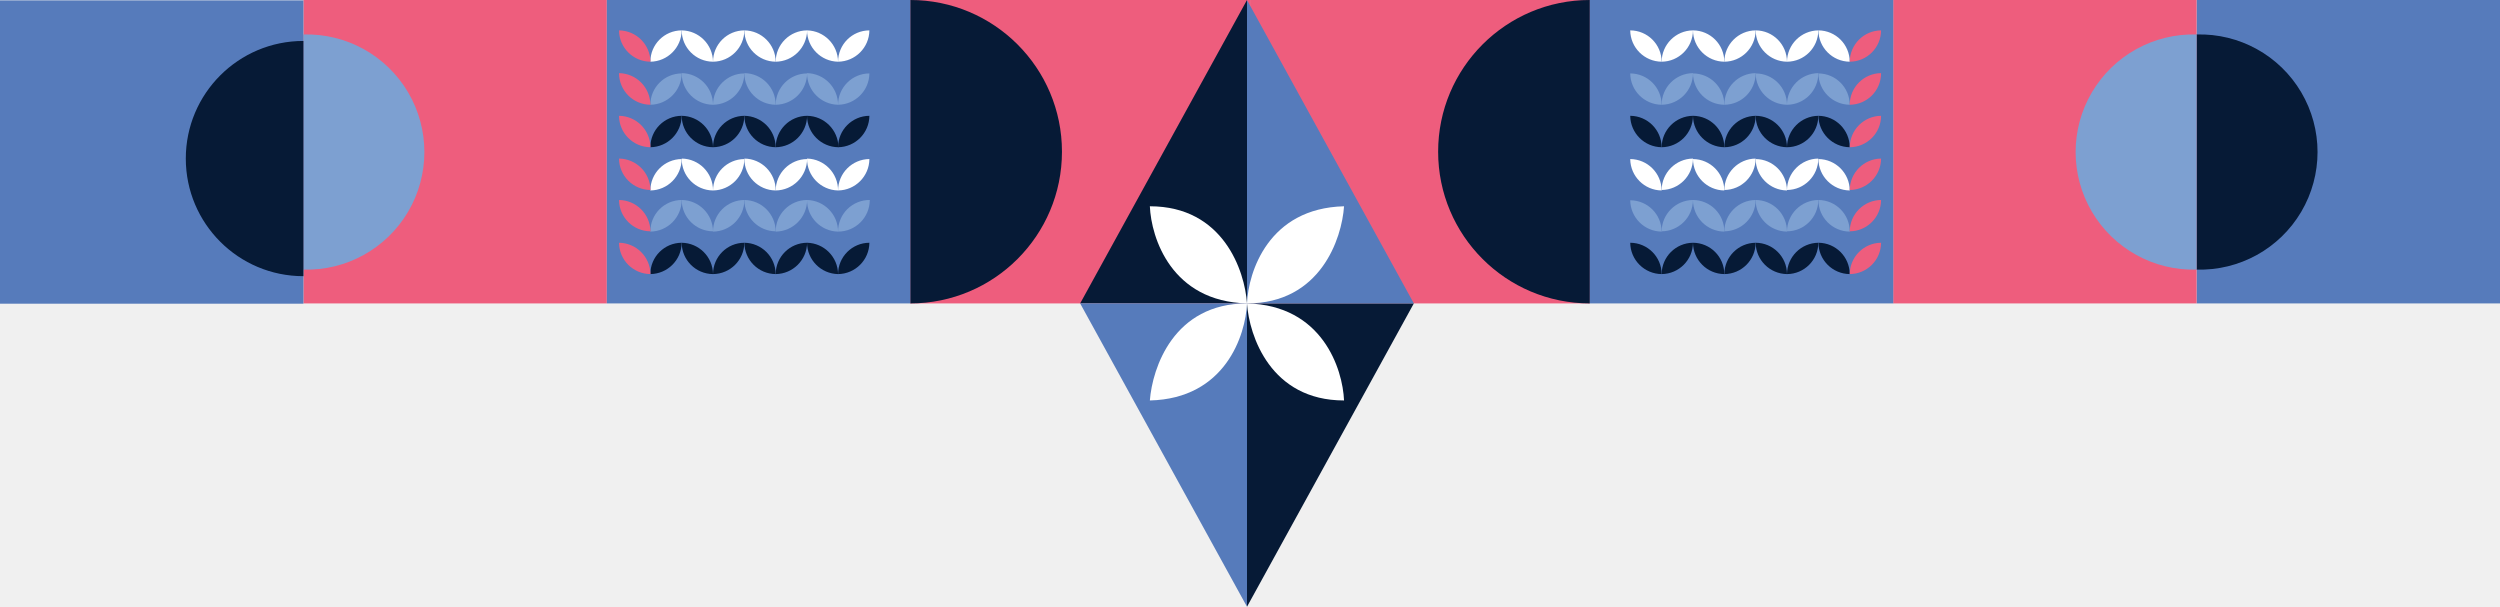
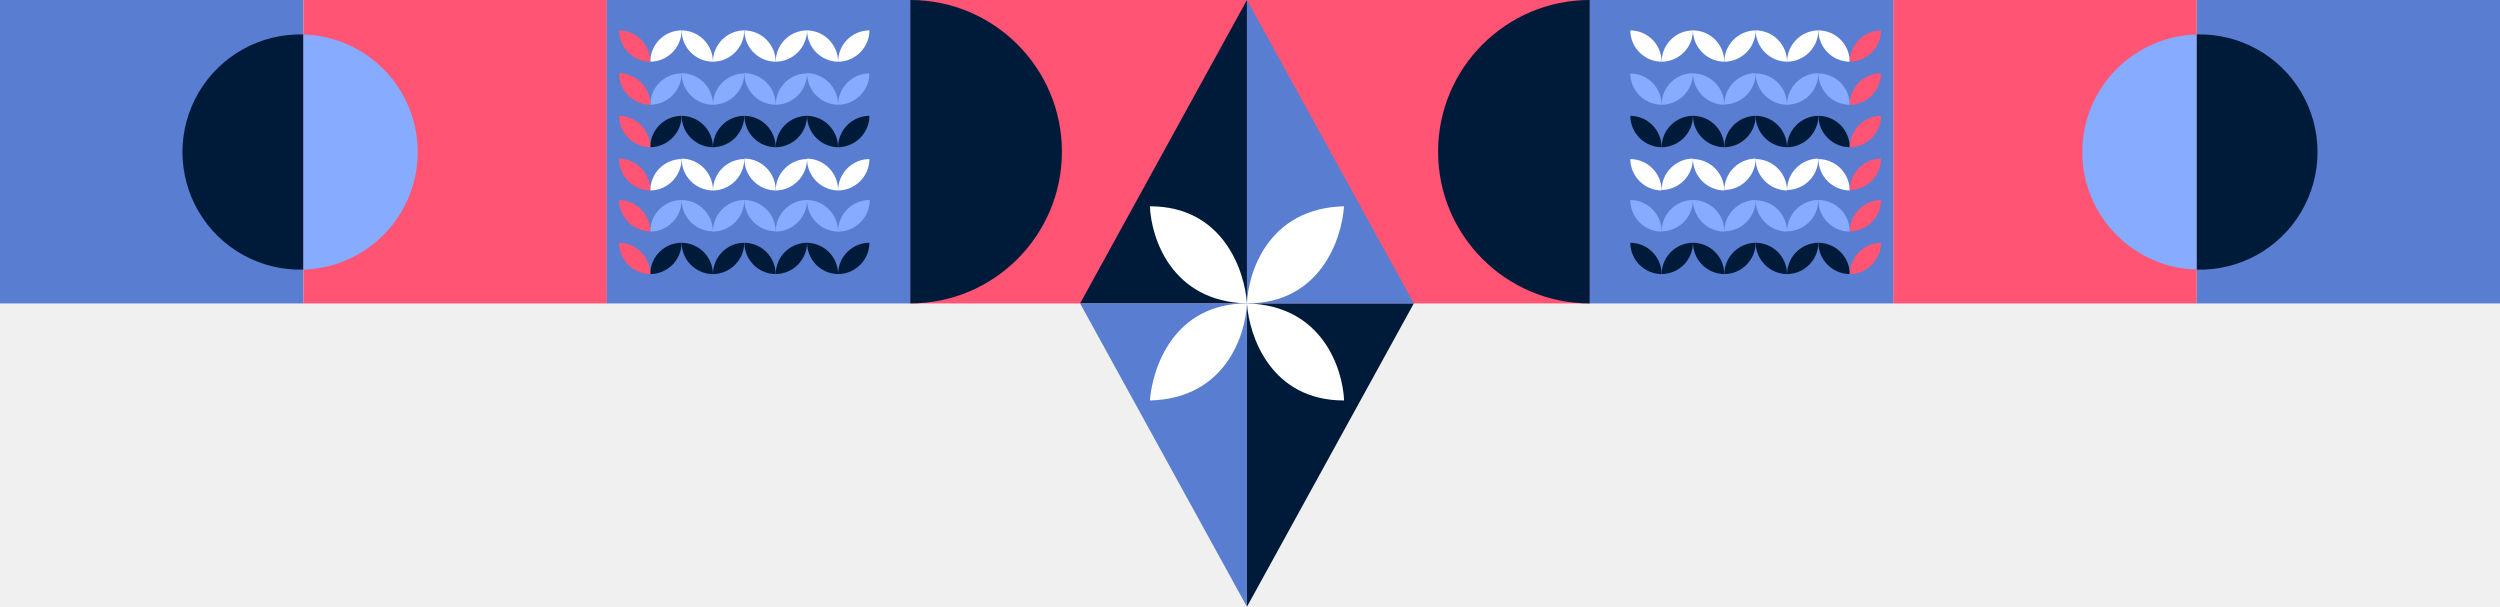
- <svg xmlns="http://www.w3.org/2000/svg" viewBox="0 0 262.51 63.71">
+ <svg xmlns="http://www.w3.org/2000/svg" viewBox="0 0 262.5 63.71">
  <defs>
-     <style>.cls-1{fill:#ee5d7d;}.cls-2{fill:#7da0d1;}.cls-3{fill:#061a36;}.cls-4{fill:#567bbb;}.cls-5{fill:#fff;}</style>
+     <style>.cls-1{fill:#587dd1;}.cls-2{fill:#ff5473;}.cls-3{fill:#001b3a;}.cls-4{fill:#86abff;}.cls-5{fill:#fff;}</style>
  </defs>
  <g id="Laag_2" data-name="Laag 2">
-     <g id="Laag_2-2" data-name="Laag 2">
-       <polyline class="cls-1" points="31.86 0 63.72 0 63.72 31.86 31.86 31.86" />
-       <rect class="cls-1" x="95.58" width="35.68" height="31.86" />
-       <path class="cls-2" d="M31.86,3.62a12.35,12.35,0,1,1,0,24.69" />
-       <path class="cls-3" d="M95.58,0a15.93,15.93,0,1,1,0,31.86Z" />
-       <rect class="cls-4" x="63.72" width="31.86" height="31.86" />
-       <path class="cls-5" d="M68.29,6.48a3.3,3.3,0,0,1,3.29-3.29A3.33,3.33,0,0,1,68.29,6.48Z" />
-       <path class="cls-2" d="M68.29,11a3.3,3.3,0,0,1,3.29-3.29A3.33,3.33,0,0,1,68.29,11Z" />
-       <path class="cls-3" d="M68.29,15.46a3.31,3.31,0,0,1,3.29-3.3A3.33,3.33,0,0,1,68.29,15.46Z" />
-       <path class="cls-5" d="M68.29,20a3.32,3.32,0,0,1,3.29-3.3A3.33,3.33,0,0,1,68.29,20Z" />
-       <path class="cls-2" d="M68.29,24.32A3.3,3.3,0,0,1,71.58,21,3.33,3.33,0,0,1,68.29,24.32Z" />
-       <path class="cls-3" d="M68.29,28.78a3.3,3.3,0,0,1,3.29-3.29A3.33,3.33,0,0,1,68.29,28.78Z" />
-       <path class="cls-5" d="M74.87,6.48a3.3,3.3,0,0,1,3.29-3.29A3.32,3.32,0,0,1,74.87,6.48Z" />
-       <path class="cls-2" d="M74.87,11a3.3,3.3,0,0,1,3.29-3.29A3.32,3.32,0,0,1,74.87,11Z" />
-       <path class="cls-3" d="M74.87,15.46a3.31,3.31,0,0,1,3.29-3.3A3.33,3.33,0,0,1,74.87,15.46Z" />
-       <path class="cls-5" d="M74.87,20a3.32,3.32,0,0,1,3.29-3.3A3.33,3.33,0,0,1,74.87,20Z" />
-       <path class="cls-2" d="M74.87,24.32A3.3,3.3,0,0,1,78.16,21,3.32,3.32,0,0,1,74.87,24.32Z" />
-       <path class="cls-3" d="M74.87,28.78a3.3,3.3,0,0,1,3.29-3.29A3.32,3.32,0,0,1,74.87,28.78Z" />
-       <path class="cls-5" d="M81.45,6.48a3.31,3.31,0,0,1,3.3-3.29A3.34,3.34,0,0,1,81.45,6.48Z" />
-       <path class="cls-5" d="M88,6.48a3.3,3.3,0,0,1,3.29-3.29A3.33,3.33,0,0,1,88,6.48Z" />
-       <path class="cls-2" d="M81.45,11a3.31,3.31,0,0,1,3.3-3.29A3.34,3.34,0,0,1,81.45,11Z" />
-       <path class="cls-2" d="M88,11a3.3,3.3,0,0,1,3.29-3.29A3.33,3.33,0,0,1,88,11Z" />
-       <path class="cls-3" d="M81.45,15.46a3.32,3.32,0,0,1,3.3-3.3A3.34,3.34,0,0,1,81.45,15.46Z" />
+     <g id="Laag_1-2" data-name="Laag 1">
+       <rect class="cls-1" width="31.86" height="31.86" />
+       <rect class="cls-2" x="31.86" width="31.86" height="31.86" />
+       <rect class="cls-2" x="95.57" width="35.68" height="31.86" />
+       <path class="cls-3" d="M31.86,28.31a12.35,12.35,0,1,1,0-24.69Z" />
+       <path class="cls-4" d="M31.86,3.62a12.35,12.35,0,0,1,0,24.69Z" />
+       <path class="cls-3" d="M95.57,0a15.93,15.93,0,1,1,0,31.86Z" />
+       <rect class="cls-1" x="63.71" width="31.86" height="31.86" />
+       <path class="cls-5" d="M68.28,6.48a3.3,3.3,0,0,1,3.29-3.29A3.32,3.32,0,0,1,68.28,6.48Z" />
+       <path class="cls-4" d="M68.28,11a3.3,3.3,0,0,1,3.29-3.29A3.32,3.32,0,0,1,68.28,11Z" />
+       <path class="cls-3" d="M68.28,15.46a3.31,3.31,0,0,1,3.29-3.3A3.33,3.33,0,0,1,68.28,15.46Z" />
+       <path class="cls-5" d="M68.28,20a3.32,3.32,0,0,1,3.29-3.3A3.33,3.33,0,0,1,68.28,20Z" />
+       <path class="cls-4" d="M68.28,24.32A3.3,3.3,0,0,1,71.57,21,3.32,3.32,0,0,1,68.28,24.32Z" />
+       <path class="cls-3" d="M68.28,28.78a3.3,3.3,0,0,1,3.29-3.29A3.32,3.32,0,0,1,68.28,28.78Z" />
+       <path class="cls-5" d="M74.86,6.48a3.31,3.31,0,0,1,3.29-3.29A3.32,3.32,0,0,1,74.86,6.48Z" />
+       <path class="cls-4" d="M74.86,11a3.31,3.31,0,0,1,3.29-3.29A3.32,3.32,0,0,1,74.86,11Z" />
+       <path class="cls-3" d="M74.86,15.46a3.32,3.32,0,0,1,3.29-3.3A3.33,3.33,0,0,1,74.86,15.46Z" />
+       <path class="cls-5" d="M74.86,20a3.32,3.32,0,0,1,3.29-3.3A3.33,3.33,0,0,1,74.86,20Z" />
+       <path class="cls-4" d="M74.86,24.32A3.31,3.31,0,0,1,78.15,21,3.32,3.32,0,0,1,74.86,24.32Z" />
+       <path class="cls-3" d="M74.86,28.78a3.31,3.31,0,0,1,3.29-3.29A3.32,3.32,0,0,1,74.86,28.78Z" />
+       <path class="cls-5" d="M81.45,6.48a3.3,3.3,0,0,1,3.29-3.29A3.33,3.33,0,0,1,81.45,6.48Z" />
+       <path class="cls-5" d="M88,6.48a3.3,3.3,0,0,1,3.29-3.29A3.32,3.32,0,0,1,88,6.48Z" />
+       <path class="cls-4" d="M81.45,11a3.3,3.3,0,0,1,3.29-3.29A3.33,3.33,0,0,1,81.45,11Z" />
+       <path class="cls-4" d="M88,11a3.3,3.3,0,0,1,3.29-3.29A3.32,3.32,0,0,1,88,11Z" />
+       <path class="cls-3" d="M81.45,15.46a3.31,3.31,0,0,1,3.29-3.3A3.33,3.33,0,0,1,81.45,15.46Z" />
      <path class="cls-3" d="M88,15.46a3.31,3.31,0,0,1,3.29-3.3A3.33,3.33,0,0,1,88,15.46Z" />
-       <path class="cls-5" d="M81.45,20a3.33,3.33,0,0,1,3.3-3.3A3.34,3.34,0,0,1,81.45,20Z" />
-       <path class="cls-2" d="M81.45,24.32A3.31,3.31,0,0,1,84.75,21,3.34,3.34,0,0,1,81.45,24.32Z" />
-       <path class="cls-3" d="M81.45,28.78a3.31,3.31,0,0,1,3.3-3.29A3.34,3.34,0,0,1,81.45,28.78Z" />
+       <path class="cls-5" d="M81.45,20a3.32,3.32,0,0,1,3.29-3.3A3.33,3.33,0,0,1,81.45,20Z" />
+       <path class="cls-4" d="M81.45,24.32A3.3,3.3,0,0,1,84.74,21,3.33,3.33,0,0,1,81.45,24.32Z" />
+       <path class="cls-3" d="M81.45,28.78a3.3,3.3,0,0,1,3.29-3.29A3.33,3.33,0,0,1,81.45,28.78Z" />
      <path class="cls-5" d="M88,20a3.32,3.32,0,0,1,3.29-3.3A3.33,3.33,0,0,1,88,20Z" />
-       <path class="cls-2" d="M88,24.32A3.3,3.3,0,0,1,91.33,21,3.33,3.33,0,0,1,88,24.32Z" />
-       <path class="cls-3" d="M88,28.78a3.3,3.3,0,0,1,3.29-3.29A3.33,3.33,0,0,1,88,28.78Z" />
-       <path class="cls-1" d="M65,3.19a3.32,3.32,0,0,0,3.3,3.29A3.34,3.34,0,0,0,65,3.19Z" />
-       <path class="cls-1" d="M65,7.68A3.32,3.32,0,0,0,68.29,11,3.34,3.34,0,0,0,65,7.68Z" />
-       <path class="cls-1" d="M65,12.16a3.32,3.32,0,0,0,3.3,3.3A3.34,3.34,0,0,0,65,12.16Z" />
-       <path class="cls-1" d="M65,16.65a3.33,3.33,0,0,0,3.3,3.3A3.34,3.34,0,0,0,65,16.65Z" />
-       <path class="cls-1" d="M65,21a3.32,3.32,0,0,0,3.3,3.29A3.34,3.34,0,0,0,65,21Z" />
-       <path class="cls-1" d="M65,25.49a3.32,3.32,0,0,0,3.3,3.29A3.34,3.34,0,0,0,65,25.49Z" />
-       <path class="cls-5" d="M71.58,3.19a3.31,3.31,0,0,0,3.29,3.29A3.33,3.33,0,0,0,71.58,3.19Z" />
-       <path class="cls-2" d="M71.58,7.68A3.31,3.31,0,0,0,74.87,11,3.33,3.33,0,0,0,71.58,7.68Z" />
-       <path class="cls-3" d="M71.58,12.16a3.31,3.31,0,0,0,3.29,3.3A3.33,3.33,0,0,0,71.58,12.16Z" />
-       <path class="cls-5" d="M71.58,16.65A3.32,3.32,0,0,0,74.87,20,3.33,3.33,0,0,0,71.58,16.65Z" />
-       <path class="cls-2" d="M71.58,21a3.31,3.31,0,0,0,3.29,3.29A3.33,3.33,0,0,0,71.58,21Z" />
-       <path class="cls-3" d="M71.58,25.49a3.31,3.31,0,0,0,3.29,3.29A3.33,3.33,0,0,0,71.58,25.49Z" />
-       <path class="cls-5" d="M78.16,3.19a3.32,3.32,0,0,0,3.29,3.29A3.32,3.32,0,0,0,78.16,3.19Z" />
-       <path class="cls-5" d="M84.74,3.19A3.32,3.32,0,0,0,88,6.48,3.33,3.33,0,0,0,84.74,3.19Z" />
-       <path class="cls-2" d="M78.16,7.68A3.32,3.32,0,0,0,81.45,11,3.32,3.32,0,0,0,78.16,7.68Z" />
-       <path class="cls-2" d="M84.74,7.68A3.32,3.32,0,0,0,88,11,3.33,3.33,0,0,0,84.74,7.68Z" />
+       <path class="cls-4" d="M88,24.32A3.3,3.3,0,0,1,91.32,21,3.32,3.32,0,0,1,88,24.32Z" />
+       <path class="cls-3" d="M88,28.78a3.3,3.3,0,0,1,3.29-3.29A3.32,3.32,0,0,1,88,28.78Z" />
+       <path class="cls-2" d="M65,3.19a3.31,3.31,0,0,0,3.29,3.29A3.33,3.33,0,0,0,65,3.19Z" />
+       <path class="cls-2" d="M65,7.68A3.31,3.31,0,0,0,68.28,11,3.33,3.33,0,0,0,65,7.68Z" />
+       <path class="cls-2" d="M65,12.16a3.32,3.32,0,0,0,3.29,3.3A3.33,3.33,0,0,0,65,12.16Z" />
+       <path class="cls-2" d="M65,16.65A3.32,3.32,0,0,0,68.28,20,3.33,3.33,0,0,0,65,16.65Z" />
+       <path class="cls-2" d="M65,21a3.31,3.31,0,0,0,3.29,3.29A3.33,3.33,0,0,0,65,21Z" />
+       <path class="cls-2" d="M65,25.49a3.31,3.31,0,0,0,3.29,3.29A3.33,3.33,0,0,0,65,25.49Z" />
+       <path class="cls-5" d="M71.57,3.19a3.31,3.31,0,0,0,3.29,3.29A3.32,3.32,0,0,0,71.57,3.19Z" />
+       <path class="cls-4" d="M71.57,7.68A3.31,3.31,0,0,0,74.86,11,3.32,3.32,0,0,0,71.57,7.68Z" />
+       <path class="cls-3" d="M71.57,12.16a3.32,3.32,0,0,0,3.29,3.3A3.33,3.33,0,0,0,71.57,12.16Z" />
+       <path class="cls-5" d="M71.57,16.65A3.32,3.32,0,0,0,74.86,20,3.33,3.33,0,0,0,71.57,16.65Z" />
+       <path class="cls-4" d="M71.57,21a3.31,3.31,0,0,0,3.29,3.29A3.32,3.32,0,0,0,71.57,21Z" />
+       <path class="cls-3" d="M71.57,25.49a3.31,3.31,0,0,0,3.29,3.29A3.32,3.32,0,0,0,71.57,25.49Z" />
+       <path class="cls-5" d="M78.16,3.19a3.31,3.31,0,0,0,3.29,3.29A3.33,3.33,0,0,0,78.16,3.19Z" />
+       <path class="cls-5" d="M84.74,3.19A3.31,3.31,0,0,0,88,6.48,3.32,3.32,0,0,0,84.74,3.19Z" />
+       <path class="cls-4" d="M78.16,7.68A3.31,3.31,0,0,0,81.45,11,3.33,3.33,0,0,0,78.16,7.68Z" />
+       <path class="cls-4" d="M84.74,7.68A3.31,3.31,0,0,0,88,11,3.32,3.32,0,0,0,84.74,7.68Z" />
      <path class="cls-3" d="M78.16,12.16a3.32,3.32,0,0,0,3.29,3.3A3.33,3.33,0,0,0,78.16,12.16Z" />
-       <path class="cls-3" d="M84.74,12.16a3.32,3.32,0,0,0,3.3,3.3A3.34,3.34,0,0,0,84.74,12.16Z" />
+       <path class="cls-3" d="M84.74,12.16A3.32,3.32,0,0,0,88,15.46,3.33,3.33,0,0,0,84.74,12.16Z" />
      <path class="cls-5" d="M78.16,16.65A3.32,3.32,0,0,0,81.45,20,3.33,3.33,0,0,0,78.16,16.65Z" />
-       <path class="cls-2" d="M78.16,21a3.32,3.32,0,0,0,3.29,3.29A3.32,3.32,0,0,0,78.16,21Z" />
-       <path class="cls-3" d="M78.16,25.49a3.32,3.32,0,0,0,3.29,3.29A3.32,3.32,0,0,0,78.16,25.49Z" />
-       <path class="cls-5" d="M84.74,16.65A3.33,3.33,0,0,0,88,20,3.34,3.34,0,0,0,84.74,16.65Z" />
-       <path class="cls-2" d="M84.74,21A3.32,3.32,0,0,0,88,24.32,3.33,3.33,0,0,0,84.74,21Z" />
-       <path class="cls-3" d="M84.74,25.49A3.32,3.32,0,0,0,88,28.78,3.33,3.33,0,0,0,84.74,25.49Z" />
-       <rect class="cls-4" x="230.65" width="31.86" height="31.86" />
-       <rect class="cls-1" x="198.79" width="31.86" height="31.86" />
-       <rect class="cls-1" x="131.26" width="35.68" height="31.86" />
-       <path class="cls-3" d="M230.65,28.31a12.35,12.35,0,1,0,0-24.69Z" />
-       <path class="cls-2" d="M230.65,3.62a12.35,12.35,0,1,0,0,24.69Z" />
-       <path class="cls-3" d="M166.94,0a15.93,15.93,0,0,0,0,31.86Z" />
-       <rect class="cls-4" x="166.94" width="31.86" height="31.86" />
-       <path class="cls-5" d="M194.23,6.48a3.31,3.31,0,0,0-3.29-3.29A3.32,3.32,0,0,0,194.23,6.48Z" />
-       <path class="cls-2" d="M194.23,11a3.31,3.31,0,0,0-3.29-3.29A3.32,3.32,0,0,0,194.23,11Z" />
-       <path class="cls-3" d="M194.23,15.46a3.32,3.32,0,0,0-3.29-3.3A3.33,3.33,0,0,0,194.23,15.46Z" />
-       <path class="cls-5" d="M194.23,20a3.32,3.32,0,0,0-3.29-3.3A3.33,3.33,0,0,0,194.23,20Z" />
-       <path class="cls-2" d="M194.23,24.32A3.31,3.31,0,0,0,190.94,21,3.32,3.32,0,0,0,194.23,24.32Z" />
-       <path class="cls-3" d="M194.23,28.78a3.31,3.31,0,0,0-3.29-3.29A3.32,3.32,0,0,0,194.23,28.78Z" />
-       <path class="cls-5" d="M187.64,6.48a3.3,3.3,0,0,0-3.29-3.29A3.33,3.33,0,0,0,187.64,6.48Z" />
-       <path class="cls-2" d="M187.64,11a3.3,3.3,0,0,0-3.29-3.29A3.33,3.33,0,0,0,187.64,11Z" />
-       <path class="cls-3" d="M187.64,15.46a3.31,3.31,0,0,0-3.29-3.3A3.33,3.33,0,0,0,187.64,15.46Z" />
-       <path class="cls-5" d="M187.64,20a3.32,3.32,0,0,0-3.29-3.3A3.33,3.33,0,0,0,187.64,20Z" />
-       <path class="cls-2" d="M187.64,24.32A3.3,3.3,0,0,0,184.35,21,3.33,3.33,0,0,0,187.64,24.32Z" />
-       <path class="cls-3" d="M187.64,28.78a3.3,3.3,0,0,0-3.29-3.29A3.33,3.33,0,0,0,187.64,28.78Z" />
-       <path class="cls-5" d="M181.06,6.48a3.3,3.3,0,0,0-3.29-3.29A3.32,3.32,0,0,0,181.06,6.48Z" />
-       <path class="cls-5" d="M174.48,6.48a3.31,3.31,0,0,0-3.3-3.29A3.33,3.33,0,0,0,174.48,6.48Z" />
-       <path class="cls-2" d="M181.06,11a3.3,3.3,0,0,0-3.29-3.29A3.32,3.32,0,0,0,181.06,11Z" />
-       <path class="cls-2" d="M174.48,11a3.31,3.31,0,0,0-3.3-3.29A3.33,3.33,0,0,0,174.48,11Z" />
-       <path class="cls-3" d="M181.06,15.46a3.31,3.31,0,0,0-3.29-3.3A3.33,3.33,0,0,0,181.06,15.46Z" />
-       <path class="cls-3" d="M174.48,15.46a3.32,3.32,0,0,0-3.3-3.3A3.34,3.34,0,0,0,174.48,15.46Z" />
-       <path class="cls-5" d="M181.06,20a3.32,3.32,0,0,0-3.29-3.3A3.33,3.33,0,0,0,181.06,20Z" />
-       <path class="cls-2" d="M181.06,24.32A3.3,3.3,0,0,0,177.77,21,3.32,3.32,0,0,0,181.06,24.32Z" />
-       <path class="cls-3" d="M181.06,28.78a3.3,3.3,0,0,0-3.29-3.29A3.32,3.32,0,0,0,181.06,28.78Z" />
-       <path class="cls-5" d="M174.48,20a3.33,3.33,0,0,0-3.3-3.3A3.34,3.34,0,0,0,174.48,20Z" />
-       <path class="cls-2" d="M174.48,24.32a3.31,3.31,0,0,0-3.3-3.29A3.33,3.33,0,0,0,174.48,24.32Z" />
-       <path class="cls-3" d="M174.48,28.78a3.31,3.31,0,0,0-3.3-3.29A3.33,3.33,0,0,0,174.48,28.78Z" />
-       <path class="cls-1" d="M197.52,3.19a3.31,3.31,0,0,1-3.29,3.29A3.32,3.32,0,0,1,197.52,3.19Z" />
-       <path class="cls-1" d="M197.52,7.68A3.31,3.31,0,0,1,194.23,11,3.32,3.32,0,0,1,197.52,7.68Z" />
-       <path class="cls-1" d="M197.52,12.16a3.31,3.31,0,0,1-3.29,3.3A3.33,3.33,0,0,1,197.52,12.16Z" />
-       <path class="cls-1" d="M197.52,16.65a3.32,3.32,0,0,1-3.29,3.3A3.33,3.33,0,0,1,197.52,16.65Z" />
-       <path class="cls-1" d="M197.52,21a3.31,3.31,0,0,1-3.29,3.29A3.32,3.32,0,0,1,197.52,21Z" />
-       <path class="cls-1" d="M197.52,25.49a3.31,3.31,0,0,1-3.29,3.29A3.32,3.32,0,0,1,197.52,25.49Z" />
-       <path class="cls-5" d="M190.93,3.19a3.3,3.3,0,0,1-3.29,3.29A3.33,3.33,0,0,1,190.93,3.19Z" />
-       <path class="cls-2" d="M190.93,7.68A3.3,3.3,0,0,1,187.64,11,3.33,3.33,0,0,1,190.93,7.68Z" />
-       <path class="cls-3" d="M190.93,12.16a3.3,3.3,0,0,1-3.29,3.3A3.33,3.33,0,0,1,190.93,12.16Z" />
-       <path class="cls-5" d="M190.93,16.65a3.31,3.31,0,0,1-3.29,3.3A3.33,3.33,0,0,1,190.93,16.65Z" />
-       <path class="cls-2" d="M190.93,21a3.3,3.3,0,0,1-3.29,3.29A3.33,3.33,0,0,1,190.93,21Z" />
-       <path class="cls-3" d="M190.93,25.49a3.3,3.3,0,0,1-3.29,3.29A3.33,3.33,0,0,1,190.93,25.49Z" />
-       <path class="cls-5" d="M184.35,3.19a3.31,3.31,0,0,1-3.29,3.29A3.32,3.32,0,0,1,184.35,3.19Z" />
-       <path class="cls-5" d="M177.77,3.19a3.32,3.32,0,0,1-3.29,3.29A3.32,3.32,0,0,1,177.77,3.19Z" />
-       <path class="cls-2" d="M184.35,7.68A3.31,3.31,0,0,1,181.06,11,3.32,3.32,0,0,1,184.35,7.68Z" />
-       <path class="cls-2" d="M177.77,7.68A3.32,3.32,0,0,1,174.48,11,3.32,3.32,0,0,1,177.77,7.68Z" />
-       <path class="cls-3" d="M184.35,12.16a3.31,3.31,0,0,1-3.29,3.3A3.33,3.33,0,0,1,184.35,12.16Z" />
-       <path class="cls-3" d="M177.77,12.16a3.32,3.32,0,0,1-3.29,3.3A3.33,3.33,0,0,1,177.77,12.16Z" />
-       <path class="cls-5" d="M184.35,16.65a3.32,3.32,0,0,1-3.29,3.3A3.33,3.33,0,0,1,184.35,16.65Z" />
-       <path class="cls-2" d="M184.35,21a3.31,3.31,0,0,1-3.29,3.29A3.32,3.32,0,0,1,184.35,21Z" />
-       <path class="cls-3" d="M184.35,25.49a3.31,3.31,0,0,1-3.29,3.29A3.32,3.32,0,0,1,184.35,25.49Z" />
-       <path class="cls-5" d="M177.77,16.65a3.32,3.32,0,0,1-3.29,3.3A3.33,3.33,0,0,1,177.77,16.65Z" />
-       <path class="cls-2" d="M177.77,21a3.32,3.32,0,0,1-3.29,3.29A3.32,3.32,0,0,1,177.77,21Z" />
-       <path class="cls-3" d="M177.77,25.49a3.32,3.32,0,0,1-3.29,3.29A3.32,3.32,0,0,1,177.77,25.49Z" />
-       <path class="cls-3" d="M130.94,31.86V0L113.42,31.86Z" />
-       <path class="cls-3" d="M130.94,31.86V63.71l17.52-31.85Z" />
-       <path class="cls-4" d="M130.94,31.86H113.42l17.52,31.85Z" />
-       <path class="cls-4" d="M130.94,31.86h17.52L130.94,0Z" />
-       <path class="cls-5" d="M130.94,31.86c.14-3.31,2.26-10,10.19-10.2C140.9,25.06,138.65,31.86,130.94,31.86Z" />
-       <path class="cls-5" d="M120.74,21.66c.14,3.31,2.26,10,10.2,10.2C130.71,28.46,128.46,21.66,120.74,21.66Z" />
-       <path class="cls-5" d="M130.94,31.86c-.14,3.3-2.26,10-10.2,10.19C121,38.65,123.22,31.86,130.94,31.86Z" />
-       <path class="cls-5" d="M141.13,42.05c-.14-3.3-2.26-10-10.19-10.19C131.17,35.26,133.42,42.05,141.13,42.05Z" />
-       <polyline class="cls-4" points="0 31.89 0 0.04 31.86 0.04 31.86 31.89" />
-       <line class="cls-1" x1="31.86" y1="32.58" x2="31.86" y2="0.73" />
-       <path class="cls-3" d="M31.86,29a12.35,12.35,0,0,1,0-24.7V29" />
-       <path class="cls-2" d="M31.86,29V4.34" />
+       <path class="cls-4" d="M78.16,21a3.31,3.31,0,0,0,3.29,3.29A3.33,3.33,0,0,0,78.16,21Z" />
+       <path class="cls-3" d="M78.16,25.49a3.31,3.31,0,0,0,3.29,3.29A3.33,3.33,0,0,0,78.16,25.49Z" />
+       <path class="cls-5" d="M84.74,16.65A3.32,3.32,0,0,0,88,20,3.33,3.33,0,0,0,84.74,16.65Z" />
+       <path class="cls-4" d="M84.74,21A3.31,3.31,0,0,0,88,24.32,3.32,3.32,0,0,0,84.74,21Z" />
+       <path class="cls-3" d="M84.74,25.49A3.31,3.31,0,0,0,88,28.78,3.32,3.32,0,0,0,84.74,25.49Z" />
+       <rect class="cls-1" x="230.64" width="31.86" height="31.86" />
+       <rect class="cls-2" x="198.79" width="31.86" height="31.86" />
+       <rect class="cls-2" x="131.25" width="35.68" height="31.86" />
+       <path class="cls-3" d="M230.64,28.31a12.35,12.35,0,1,0,0-24.69Z" />
+       <path class="cls-4" d="M230.64,3.62a12.35,12.35,0,0,0,0,24.69Z" />
+       <path class="cls-3" d="M166.93,0a15.93,15.93,0,0,0,0,31.86Z" />
+       <rect class="cls-1" x="166.93" width="31.86" height="31.86" />
+       <path class="cls-5" d="M194.22,6.48a3.3,3.3,0,0,0-3.29-3.29A3.32,3.32,0,0,0,194.22,6.48Z" />
+       <path class="cls-4" d="M194.22,11a3.3,3.3,0,0,0-3.29-3.29A3.32,3.32,0,0,0,194.22,11Z" />
+       <path class="cls-3" d="M194.22,15.46a3.31,3.31,0,0,0-3.29-3.3A3.33,3.33,0,0,0,194.22,15.46Z" />
+       <path class="cls-5" d="M194.22,20a3.32,3.32,0,0,0-3.29-3.3A3.33,3.33,0,0,0,194.22,20Z" />
+       <path class="cls-4" d="M194.22,24.32A3.3,3.3,0,0,0,190.93,21,3.32,3.32,0,0,0,194.22,24.32Z" />
+       <path class="cls-3" d="M194.22,28.78a3.3,3.3,0,0,0-3.29-3.29A3.32,3.32,0,0,0,194.22,28.78Z" />
+       <path class="cls-5" d="M187.64,6.48a3.31,3.31,0,0,0-3.3-3.29A3.34,3.34,0,0,0,187.64,6.48Z" />
+       <path class="cls-4" d="M187.64,11a3.31,3.31,0,0,0-3.3-3.29A3.34,3.34,0,0,0,187.64,11Z" />
+       <path class="cls-3" d="M187.64,15.46a3.32,3.32,0,0,0-3.3-3.3A3.34,3.34,0,0,0,187.64,15.46Z" />
+       <path class="cls-5" d="M187.64,20a3.33,3.33,0,0,0-3.3-3.3A3.34,3.34,0,0,0,187.64,20Z" />
+       <path class="cls-4" d="M187.64,24.32a3.31,3.31,0,0,0-3.3-3.29A3.34,3.34,0,0,0,187.64,24.32Z" />
+       <path class="cls-3" d="M187.64,28.78a3.31,3.31,0,0,0-3.3-3.29A3.34,3.34,0,0,0,187.64,28.78Z" />
+       <path class="cls-5" d="M181.05,6.48a3.3,3.3,0,0,0-3.29-3.29A3.33,3.33,0,0,0,181.05,6.48Z" />
+       <path class="cls-5" d="M174.47,6.48a3.31,3.31,0,0,0-3.29-3.29A3.32,3.32,0,0,0,174.47,6.48Z" />
+       <path class="cls-4" d="M181.05,11a3.3,3.3,0,0,0-3.29-3.29A3.33,3.33,0,0,0,181.05,11Z" />
+       <path class="cls-4" d="M174.47,11a3.31,3.31,0,0,0-3.29-3.29A3.32,3.32,0,0,0,174.47,11Z" />
+       <path class="cls-3" d="M181.05,15.46a3.31,3.31,0,0,0-3.29-3.3A3.33,3.33,0,0,0,181.05,15.46Z" />
+       <path class="cls-3" d="M174.47,15.46a3.32,3.32,0,0,0-3.29-3.3A3.33,3.33,0,0,0,174.47,15.46Z" />
+       <path class="cls-5" d="M181.05,20a3.32,3.32,0,0,0-3.29-3.3A3.33,3.33,0,0,0,181.05,20Z" />
+       <path class="cls-4" d="M181.05,24.32A3.3,3.3,0,0,0,177.76,21,3.33,3.33,0,0,0,181.05,24.32Z" />
+       <path class="cls-3" d="M181.05,28.78a3.3,3.3,0,0,0-3.29-3.29A3.33,3.33,0,0,0,181.05,28.78Z" />
+       <path class="cls-5" d="M174.47,20a3.32,3.32,0,0,0-3.29-3.3A3.33,3.33,0,0,0,174.47,20Z" />
+       <path class="cls-4" d="M174.47,24.32A3.31,3.31,0,0,0,171.18,21,3.32,3.32,0,0,0,174.47,24.32Z" />
+       <path class="cls-3" d="M174.47,28.78a3.31,3.31,0,0,0-3.29-3.29A3.32,3.32,0,0,0,174.47,28.78Z" />
+       <path class="cls-2" d="M197.51,3.19a3.31,3.31,0,0,1-3.29,3.29A3.33,3.33,0,0,1,197.51,3.19Z" />
+       <path class="cls-2" d="M197.51,7.68A3.31,3.31,0,0,1,194.22,11,3.33,3.33,0,0,1,197.51,7.68Z" />
+       <path class="cls-2" d="M197.51,12.16a3.32,3.32,0,0,1-3.29,3.3A3.33,3.33,0,0,1,197.51,12.16Z" />
+       <path class="cls-2" d="M197.51,16.65a3.32,3.32,0,0,1-3.29,3.3A3.33,3.33,0,0,1,197.51,16.65Z" />
+       <path class="cls-2" d="M197.51,21a3.31,3.31,0,0,1-3.29,3.29A3.33,3.33,0,0,1,197.51,21Z" />
+       <path class="cls-2" d="M197.51,25.49a3.31,3.31,0,0,1-3.29,3.29A3.33,3.33,0,0,1,197.51,25.49Z" />
+       <path class="cls-5" d="M190.93,3.19a3.32,3.32,0,0,1-3.29,3.29A3.32,3.32,0,0,1,190.93,3.19Z" />
+       <path class="cls-4" d="M190.93,7.68A3.32,3.32,0,0,1,187.64,11,3.32,3.32,0,0,1,190.93,7.68Z" />
+       <path class="cls-3" d="M190.93,12.16a3.32,3.32,0,0,1-3.29,3.3A3.33,3.33,0,0,1,190.93,12.16Z" />
+       <path class="cls-5" d="M190.93,16.65a3.32,3.32,0,0,1-3.29,3.3A3.33,3.33,0,0,1,190.93,16.65Z" />
+       <path class="cls-4" d="M190.93,21a3.32,3.32,0,0,1-3.29,3.29A3.32,3.32,0,0,1,190.93,21Z" />
+       <path class="cls-3" d="M190.93,25.49a3.32,3.32,0,0,1-3.29,3.29A3.32,3.32,0,0,1,190.93,25.49Z" />
+       <path class="cls-5" d="M184.35,3.19a3.32,3.32,0,0,1-3.3,3.29A3.33,3.33,0,0,1,184.35,3.19Z" />
+       <path class="cls-5" d="M177.76,3.19a3.31,3.31,0,0,1-3.29,3.29A3.32,3.32,0,0,1,177.76,3.19Z" />
+       <path class="cls-4" d="M184.35,7.68a3.32,3.32,0,0,1-3.3,3.29A3.33,3.33,0,0,1,184.35,7.68Z" />
+       <path class="cls-4" d="M177.76,7.68A3.31,3.31,0,0,1,174.47,11,3.32,3.32,0,0,1,177.76,7.68Z" />
+       <path class="cls-3" d="M184.35,12.16a3.33,3.33,0,0,1-3.3,3.3A3.34,3.34,0,0,1,184.35,12.16Z" />
+       <path class="cls-3" d="M177.76,12.16a3.32,3.32,0,0,1-3.29,3.3A3.33,3.33,0,0,1,177.76,12.16Z" />
+       <path class="cls-5" d="M184.35,16.65a3.33,3.33,0,0,1-3.3,3.3A3.34,3.34,0,0,1,184.35,16.65Z" />
+       <path class="cls-4" d="M184.35,21a3.32,3.32,0,0,1-3.3,3.29A3.33,3.33,0,0,1,184.35,21Z" />
+       <path class="cls-3" d="M184.35,25.49a3.32,3.32,0,0,1-3.3,3.29A3.33,3.33,0,0,1,184.35,25.49Z" />
+       <path class="cls-5" d="M177.76,16.65a3.32,3.32,0,0,1-3.29,3.3A3.33,3.33,0,0,1,177.76,16.65Z" />
+       <path class="cls-4" d="M177.76,21a3.31,3.31,0,0,1-3.29,3.29A3.32,3.32,0,0,1,177.76,21Z" />
+       <path class="cls-3" d="M177.76,25.49a3.31,3.31,0,0,1-3.29,3.29A3.32,3.32,0,0,1,177.76,25.49Z" />
+       <path class="cls-3" d="M130.93,31.86V0L113.41,31.86Z" />
+       <path class="cls-3" d="M130.93,31.86V63.71l17.52-31.85Z" />
+       <path class="cls-1" d="M130.93,31.86H113.41l17.52,31.85Z" />
+       <path class="cls-1" d="M130.93,31.86h17.52L130.93,0Z" />
+       <path class="cls-5" d="M130.93,31.86c.14-3.31,2.26-10,10.19-10.2C140.9,25.06,138.65,31.86,130.93,31.86Z" />
+       <path class="cls-5" d="M120.74,21.66c.13,3.31,2.26,10,10.19,10.2C130.7,28.46,128.45,21.66,120.74,21.66Z" />
+       <path class="cls-5" d="M130.93,31.86c-.14,3.3-2.26,10-10.19,10.19C121,38.65,123.22,31.86,130.93,31.86Z" />
+       <path class="cls-5" d="M141.13,42.05c-.14-3.3-2.26-10-10.2-10.19C131.16,35.26,133.41,42.05,141.13,42.05Z" />
    </g>
  </g>
</svg>
